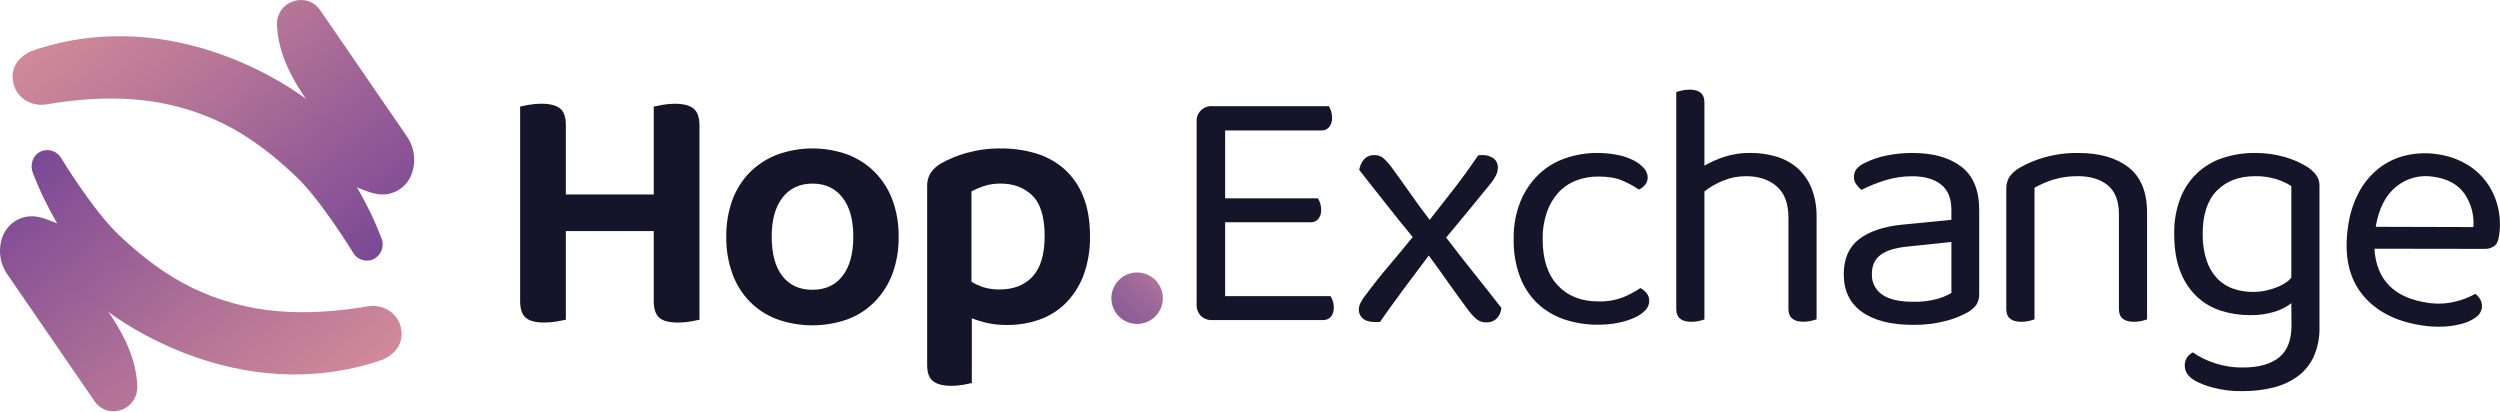
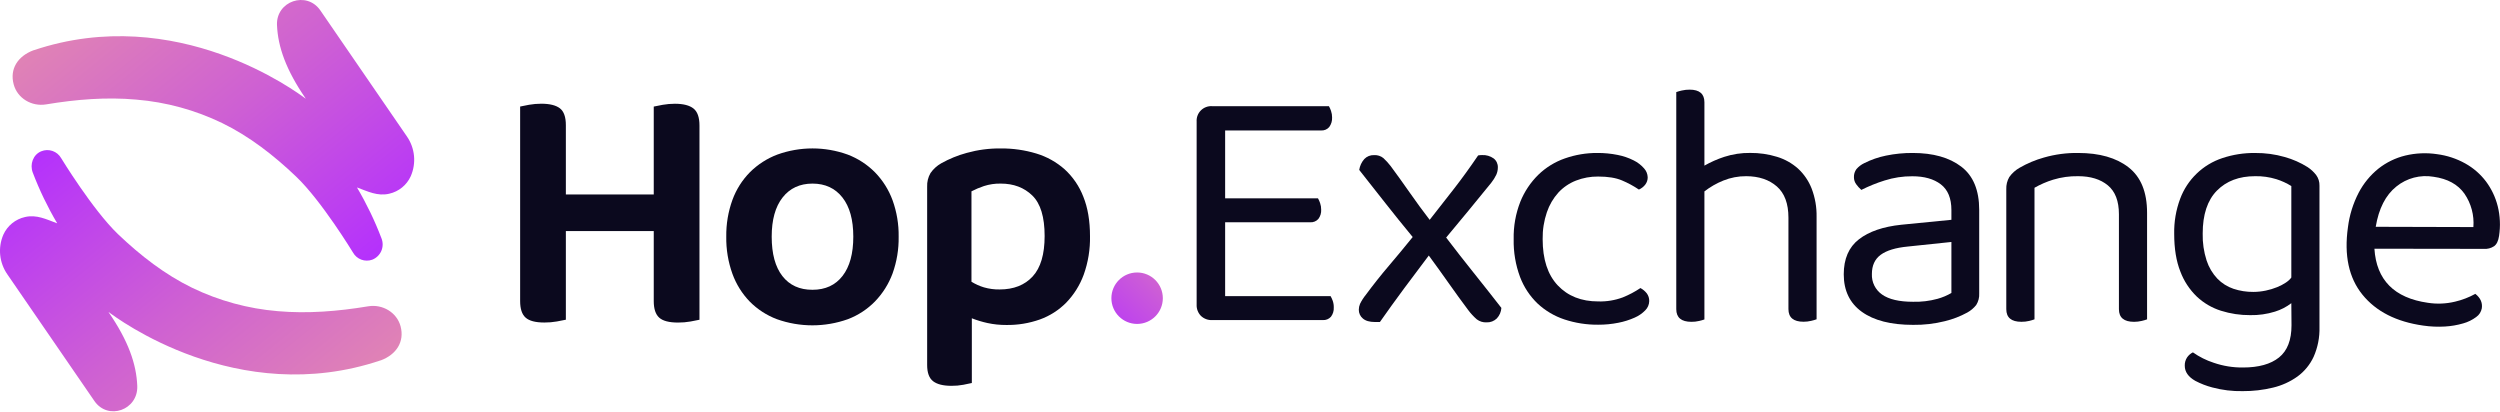
- <svg xmlns="http://www.w3.org/2000/svg" xmlns:xlink="http://www.w3.org/1999/xlink" id="badce363-6dd3-4219-ab91-3d026a987159" data-name="Capa 1" viewBox="0 0 1280 210.58">
+ <svg xmlns="http://www.w3.org/2000/svg" xmlns:xlink="http://www.w3.org/1999/xlink" id="fe2543dc-e1e0-4b1b-9047-744fbe387b56" data-name="Capa 1" viewBox="0 0 1280 210.58">
  <defs>
-     <style>.a3ed15d6-6278-459d-969f-c77087d277e8{fill:#15152a;}.ae84bad4-4eb5-4217-9acc-300c2648a3e1{fill:url(#b39e51b6-794a-4238-a3f9-b24f7ece9d1a);}.aebc6716-c243-4838-bc14-a34295afec9b{fill:url(#f278918a-afd5-4d72-8862-a6fc4af9f3be);}.b68ed6a6-4a50-46d6-a4eb-eac9b9069362{fill:url(#bfb53aed-3796-42ae-8db1-e374fa23b09e);}</style>
-     <linearGradient id="b39e51b6-794a-4238-a3f9-b24f7ece9d1a" x1="539.42" y1="197.28" x2="628.87" y2="104.03" gradientUnits="userSpaceOnUse">
-       <stop offset="0.19" stop-color="#744c99" />
-       <stop offset="0.31" stop-color="#805499" />
-       <stop offset="0.51" stop-color="#9f6999" />
-       <stop offset="0.78" stop-color="#d08c98" />
-       <stop offset="0.96" stop-color="#f3a498" />
+     <style>.be46fa80-7ff2-471b-ac71-cd8a37d3b00c{fill:#0b091e;}.e108c35b-a17b-4752-bcf6-8db15f7ea587{fill:url(#be301bc5-60bc-4cea-9c6c-ddfb9e1f38c3);}.bb34443c-5831-4131-8096-7dae1b0b76fe{fill:url(#bda434da-dde9-462f-b847-5b6bc1d01cbe);}.a4c5da3e-9b32-42c0-a9f9-09129c356edb{fill:url(#e48634c6-7127-4130-abb4-25f1a9977e8a);}</style>
+     <linearGradient id="be301bc5-60bc-4cea-9c6c-ddfb9e1f38c3" x1="539.42" y1="197.28" x2="628.87" y2="104.03" gradientUnits="userSpaceOnUse">
+       <stop offset="0.19" stop-color="#b32eff" />
+       <stop offset="0.31" stop-color="#b93af5" />
+       <stop offset="0.53" stop-color="#ca59da" />
+       <stop offset="0.82" stop-color="#e48aae" />
+       <stop offset="0.96" stop-color="#f2a498" />
    </linearGradient>
-     <linearGradient id="f278918a-afd5-4d72-8862-a6fc4af9f3be" x1="222.95" y1="194.49" x2="-36.83" y2="-125.44" gradientUnits="userSpaceOnUse">
-       <stop offset="0.15" stop-color="#774695" />
-       <stop offset="0.18" stop-color="#7d4a95" />
-       <stop offset="0.44" stop-color="#b07197" />
-       <stop offset="0.66" stop-color="#d58d98" />
-       <stop offset="0.84" stop-color="#ec9f99" />
-       <stop offset="0.96" stop-color="#f4a599" />
+     <linearGradient id="bda434da-dde9-462f-b847-5b6bc1d01cbe" x1="222.95" y1="194.49" x2="-36.83" y2="-125.44" gradientUnits="userSpaceOnUse">
+       <stop offset="0.15" stop-color="#b32eff" />
+       <stop offset="0.42" stop-color="#ce60d3" />
+       <stop offset="0.65" stop-color="#e185b3" />
+       <stop offset="0.84" stop-color="#ee9c9f" />
+       <stop offset="0.96" stop-color="#f2a498" />
    </linearGradient>
-     <linearGradient id="bfb53aed-3796-42ae-8db1-e374fa23b09e" x1="7829.85" y1="5372.32" x2="7570.06" y2="5052.37" gradientTransform="translate(7818.93 5388.09) rotate(180)" xlink:href="#f278918a-afd5-4d72-8862-a6fc4af9f3be" />
+     <linearGradient id="e48634c6-7127-4130-abb4-25f1a9977e8a" x1="7829.85" y1="5372.32" x2="7570.06" y2="5052.37" gradientTransform="translate(7818.93 5388.09) rotate(180)" xlink:href="#bda434da-dde9-462f-b847-5b6bc1d01cbe" />
  </defs>
-   <path class="a3ed15d6-6278-459d-969f-c77087d277e8" d="M285.13,164.59a35.85,35.85,0,0,1-6.4.54q-6.84,0-9.63-2.52c-1.87-1.68-2.79-4.5-2.79-8.46V54.55c1-.24,2.49-.54,4.59-.91a36.71,36.71,0,0,1,6.21-.54c4.33,0,7.51.79,9.55,2.35s3.06,4.44,3.06,8.64V99.57h45v-45c1-.24,2.49-.54,4.59-.91a36.71,36.71,0,0,1,6.21-.54c4.33,0,7.51.82,9.55,2.44s3.06,4.53,3.06,8.73v99.42q-1.62.36-4.59.9a35.82,35.82,0,0,1-6.39.54q-6.85,0-9.64-2.52t-2.79-8.46V118.3h-45v45.39Q288.1,164.05,285.13,164.59Z" />
-   <path class="a3ed15d6-6278-459d-969f-c77087d277e8" d="M460.11,121.18A53.2,53.2,0,0,1,457,140,41.15,41.15,0,0,1,448,154.33a38.56,38.56,0,0,1-13.87,9.09,54.1,54.1,0,0,1-36.38,0,39,39,0,0,1-13.87-9A40.1,40.1,0,0,1,375,140.19a53.75,53.75,0,0,1-3.15-19A53.18,53.18,0,0,1,375,102.36a39.48,39.48,0,0,1,9-14.22,39.9,39.9,0,0,1,14-9,53.06,53.06,0,0,1,36,0,39.33,39.33,0,0,1,14,9.1,40.36,40.36,0,0,1,9,14.31A52.64,52.64,0,0,1,460.11,121.18ZM416,94q-9.72,0-15.31,7.11t-5.58,20.08q0,13.15,5.49,20.18t15.4,7q9.9,0,15.4-7.11t5.49-20.09q0-13-5.58-20.08T416,94Z" />
-   <path class="a3ed15d6-6278-459d-969f-c77087d277e8" d="M515.22,166.39a44.06,44.06,0,0,1-9.64-1,52.63,52.63,0,0,1-8-2.43v33.14q-1.62.36-4.32.9a31.55,31.55,0,0,1-6.13.54q-6.3,0-9.36-2.34t-3.07-8.28V95.61a12.85,12.85,0,0,1,1.72-7,16.68,16.68,0,0,1,5.49-5,57.34,57.34,0,0,1,13-5.31A62.56,62.56,0,0,1,512.34,76a61.18,61.18,0,0,1,18.28,2.61,38.71,38.71,0,0,1,14.5,8.1,37.15,37.15,0,0,1,9.54,14q3.42,8.47,3.42,20.17a55.34,55.34,0,0,1-3.24,19.82,40.85,40.85,0,0,1-8.91,14.23,36.26,36.26,0,0,1-13.51,8.64A49.51,49.51,0,0,1,515.22,166.39ZM511.8,148.2q10.8,0,16.93-6.66t6.12-20.72q0-14.58-6.3-20.71T512.34,94a26.47,26.47,0,0,0-8.56,1.26,43.57,43.57,0,0,0-6.39,2.7v46.29a26.94,26.94,0,0,0,6.39,2.88A27.26,27.26,0,0,0,511.8,148.2Z" />
-   <path class="a3ed15d6-6278-459d-969f-c77087d277e8" d="M614.85,161.71a7.75,7.75,0,0,1-2.17-5.76V62.29a7.46,7.46,0,0,1,7.93-7.93h59.8a14.17,14.17,0,0,1,1.08,2.44,9.94,9.94,0,0,1,.54,3.33A7.62,7.62,0,0,1,680.59,65a5,5,0,0,1-4.15,1.8H627.27v34.76h47.55A14.17,14.17,0,0,1,675.9,104a9.94,9.94,0,0,1,.54,3.33,7.19,7.19,0,0,1-1.44,4.77,5.11,5.11,0,0,1-4.14,1.71H627.27v37.82h54a14.73,14.73,0,0,1,1.08,2.35,9.74,9.74,0,0,1,.54,3.42,7.19,7.19,0,0,1-1.44,4.77,5.13,5.13,0,0,1-4.15,1.71H620.61A7.78,7.78,0,0,1,614.85,161.71Z" />
-   <path class="a3ed15d6-6278-459d-969f-c77087d277e8" d="M699.34,150.9q5.58-7.56,11.71-14.76t12.25-14.78q-7.57-9.18-14-17.37T695.92,87a11,11,0,0,1,2.61-5.58,6.54,6.54,0,0,1,5-2,6.9,6.9,0,0,1,4.77,1.53A32,32,0,0,1,712,85q4.68,6.31,9.64,13.42t10.35,14.14q6.66-8.46,12.61-16.12T756.8,79.58a10.11,10.11,0,0,1,2-.18,9.33,9.33,0,0,1,5.94,1.71,5.55,5.55,0,0,1,2.16,4.59,9.12,9.12,0,0,1-.81,3.79,21.64,21.64,0,0,1-2.61,4.14q-5.58,6.84-11.44,14t-11.61,14q7,9.18,14.14,18.1t14.14,17.92a8.7,8.7,0,0,1-2.35,5.4,7.06,7.06,0,0,1-5.22,2,7.62,7.62,0,0,1-5-1.53,29.79,29.79,0,0,1-4.42-4.77q-4.86-6.48-10-13.78t-10.18-14.14q-6.3,8.29-12.7,16.93t-12.33,17.11H704q-4.15,0-6.22-1.8a5.72,5.72,0,0,1-2.07-4.5,7.78,7.78,0,0,1,.63-3A24.09,24.09,0,0,1,699.34,150.9Z" />
-   <path class="a3ed15d6-6278-459d-969f-c77087d277e8" d="M818.24,90.39a30.49,30.49,0,0,0-11.34,2.07,24.46,24.46,0,0,0-9,6.12A28.81,28.81,0,0,0,792,108.67a40.72,40.72,0,0,0-2.16,13.78q0,15.48,7.74,23.68t20.71,8.2a33.14,33.14,0,0,0,12.61-2.08,49.34,49.34,0,0,0,9-4.77,10.26,10.26,0,0,1,3.24,2.7,6.3,6.3,0,0,1,1.26,4,6.81,6.81,0,0,1-2,4.68,17,17,0,0,1-5.49,3.78,38.74,38.74,0,0,1-8.29,2.61,51,51,0,0,1-10.36,1,53.35,53.35,0,0,1-17.29-2.7,37.45,37.45,0,0,1-13.69-8.1,37,37,0,0,1-9-13.6A52.54,52.54,0,0,1,775,122.45a49.6,49.6,0,0,1,3.42-19.19,40.61,40.61,0,0,1,9.19-13.77,37.12,37.12,0,0,1,13.59-8.38,49.34,49.34,0,0,1,16.66-2.79,51,51,0,0,1,10.36,1,31.39,31.39,0,0,1,8.2,2.79,17.28,17.28,0,0,1,5.31,4.06,7.11,7.11,0,0,1,1.89,4.59,6,6,0,0,1-1.26,3.78,8.46,8.46,0,0,1-3.24,2.52,50,50,0,0,0-8.65-4.68Q825.81,90.39,818.24,90.39Z" />
-   <path class="a3ed15d6-6278-459d-969f-c77087d277e8" d="M870,164.32a16.32,16.32,0,0,1-4,.45q-7.74,0-7.75-6.48V47.16a21.42,21.42,0,0,1,2.8-.81,17.45,17.45,0,0,1,4.05-.45q7.56,0,7.56,6.48V84.8a55.66,55.66,0,0,1,10.18-4.5,41.17,41.17,0,0,1,13.24-2,45.28,45.28,0,0,1,13.78,2,28.78,28.78,0,0,1,10.71,6,27.55,27.55,0,0,1,7,10.26,38.41,38.41,0,0,1,2.52,14.5v52.41a21.42,21.42,0,0,1-2.8.81,16.65,16.65,0,0,1-3.87.45q-7.74,0-7.74-6.48V111.46q0-10.8-5.94-16T894.1,90.21a30.8,30.8,0,0,0-11.8,2.25A40.42,40.42,0,0,0,872.66,98v65.56A22.5,22.5,0,0,1,870,164.32Z" />
-   <path class="a3ed15d6-6278-459d-969f-c77087d277e8" d="M979.31,78.32q15.68,0,24.86,7t9.18,22.16v42.68a10.08,10.08,0,0,1-1.53,6,15.16,15.16,0,0,1-4.59,3.87,46.83,46.83,0,0,1-11.44,4.41,63.64,63.64,0,0,1-16.3,1.89q-16.92,0-26.2-6.66T944,140.46q0-11.9,7.75-17.92t21.79-7.48l25.58-2.52v-5q0-9-5.41-13.15t-14.59-4.14a45.82,45.82,0,0,0-14.22,2.16A78.52,78.52,0,0,0,953,97.23a17.15,17.15,0,0,1-2.61-2.88,5.94,5.94,0,0,1-1.17-3.6,6.53,6.53,0,0,1,1.26-4.15,12.27,12.27,0,0,1,4-3.06,44.35,44.35,0,0,1,11.16-3.87A65.45,65.45,0,0,1,979.31,78.32Zm.18,76.19A43.13,43.13,0,0,0,992,153a29.42,29.42,0,0,0,7.12-3V123.89l-22.34,2.34q-9.36.9-13.87,4.23t-4.5,9.82a12.12,12.12,0,0,0,5.22,10.53Q968.88,154.51,979.49,154.51Z" />
-   <path class="a3ed15d6-6278-459d-969f-c77087d277e8" d="M1079.21,94.89q-5.67-4.68-15.22-4.68A41.67,41.67,0,0,0,1051.2,92a47.39,47.39,0,0,0-9.54,4.14v67.36a23.09,23.09,0,0,1-2.7.81,16.46,16.46,0,0,1-4,.45q-7.74,0-7.74-6.48V96.87a11.48,11.48,0,0,1,1.53-6.21,16.34,16.34,0,0,1,5.31-4.78,53.71,53.71,0,0,1,12.43-5.22A60.35,60.35,0,0,1,1064,78.32q16.4,0,25.85,7.38t9.45,23.24v54.57a21.66,21.66,0,0,1-2.79.81,16.65,16.65,0,0,1-3.87.45q-7.76,0-7.75-6.48V109.66Q1084.88,99.58,1079.21,94.89Z" />
-   <path class="a3ed15d6-6278-459d-969f-c77087d277e8" d="M1173.16,155.23a26.54,26.54,0,0,1-8.37,4.32,39.8,39.8,0,0,1-12.7,1.8,48.68,48.68,0,0,1-14.95-2.25,32.25,32.25,0,0,1-12.34-7.21,34.88,34.88,0,0,1-8.46-12.87q-3.15-7.92-3.15-19.27a48.57,48.57,0,0,1,3.06-18,34.68,34.68,0,0,1,21.61-20.81,51.14,51.14,0,0,1,16.75-2.61,53,53,0,0,1,15.22,2.07,44.65,44.65,0,0,1,11.62,5.13,18.24,18.24,0,0,1,4.41,4.06,8.81,8.81,0,0,1,1.71,5.49v72.4a35.09,35.09,0,0,1-3,15.22,26.13,26.13,0,0,1-8.29,10.09,35.68,35.68,0,0,1-12.51,5.67,63.82,63.82,0,0,1-15.49,1.8,55.54,55.54,0,0,1-15.58-1.89A40.83,40.83,0,0,1,1124,195q-5.4-3.06-5.4-7.74a7.33,7.33,0,0,1,1.17-4.24,7.76,7.76,0,0,1,3-2.61,39.79,39.79,0,0,0,10.63,5.32,44.4,44.4,0,0,0,15,2.43q12.06,0,18.46-5.14t6.39-16.48Zm-19.45-5.77c8.66,0,17.23-4,19.45-7.38V95.25a33.79,33.79,0,0,0-7.65-3.51,34.62,34.62,0,0,0-10.9-1.53q-12.25,0-19.54,7.38t-7.29,22a41.77,41.77,0,0,0,2,13.78,24.76,24.76,0,0,0,5.49,9.28,20.7,20.7,0,0,0,8.28,5.22A31.48,31.48,0,0,0,1153.71,149.46Z" />
-   <path class="a3ed15d6-6278-459d-969f-c77087d277e8" d="M1215.7,127.34q1.52,24,27.38,27.69a35.79,35.79,0,0,0,13.9-.58,40.2,40.2,0,0,0,10.39-4c2.62,2.07,3.72,4.53,3.32,7.38a7,7,0,0,1-2.91,4.51,20.16,20.16,0,0,1-6.64,3.24,42,42,0,0,1-9.32,1.6,54.4,54.4,0,0,1-11.12-.48q-20.68-2.92-31.14-15.85t-7.41-34.52a52.39,52.39,0,0,1,5.5-17.68,39.24,39.24,0,0,1,10.1-12.31,35.82,35.82,0,0,1,13.77-6.7,42.53,42.53,0,0,1,16.29-.7,40.28,40.28,0,0,1,14.42,4.76,34.11,34.11,0,0,1,10.61,9.23,35.71,35.71,0,0,1,6,12.67,38.73,38.73,0,0,1,.69,15.11c-.37,2.62-1.23,4.4-2.58,5.36a8.36,8.36,0,0,1-5.28,1.35ZM1246,90.51a23.86,23.86,0,0,0-19.08,5q-8.21,6.57-10.55,20.61l50,.14a26.49,26.49,0,0,0-4.58-17.11Q1256.7,92,1246,90.51Z" />
-   <circle class="ae84bad4-4eb5-4217-9acc-300c2648a3e1" cx="582.2" cy="152.68" r="13.17" />
-   <path class="aebc6716-c243-4838-bc14-a34295afec9b" d="M208.27,69.76,164,5.31c-7-10.13-22.7-4.74-22.18,7.53.47,11.19,4.65,23,14.66,37.56a0,0,0,0,1-.06.06C152.29,47.4,90.57,1.06,17.21,25.74l-.08,0C9,28.79,4.9,35.4,7,43.17c1.89,7.19,9.26,11.5,16.59,10.28C39.12,50.86,54.59,49.63,69.8,51a124.44,124.44,0,0,1,43.93,12c13.86,6.75,26.4,16.44,37.93,27.46,13,12.39,29.07,38.83,29.07,38.83a8.13,8.13,0,0,0,9.84,3.68,8.39,8.39,0,0,0,4.76-10.91,169.47,169.47,0,0,0-12.51-26s0-.08.05-.06c5.43,2,10.44,4.58,16.38,3.19a15.93,15.93,0,0,0,11.07-9A21,21,0,0,0,208.27,69.76Z" />
-   <path class="b68ed6a6-4a50-46d6-a4eb-eac9b9069362" d="M3.79,140.5l44.55,64.82c7,10.13,22.42,4.57,21.94-7.71-.43-11.24-4.6-23.14-14.66-37.74,0,0,0-.1.05-.07,4.1,3.07,65.82,49.4,139.17,24.72l.09,0c8.1-3,12.23-9.64,10.18-17.41-1.9-7.18-9.27-11.5-16.6-10.28-15.58,2.59-31,3.82-46.25,2.49a124.63,124.63,0,0,1-43.94-12c-13.86-6.76-26.4-16.44-37.93-27.46C47.42,107.41,31.33,81,31.33,81a8.16,8.16,0,0,0-10.24-3.53c-4.15,1.71-5.92,6.65-4.33,10.85a168.81,168.81,0,0,0,12.48,25.93,0,0,0,0,1-.06.06c-5.42-2-10.44-4.58-16.38-3.19a16,16,0,0,0-11.07,9A21,21,0,0,0,3.79,140.5Z" />
+   <path class="be46fa80-7ff2-471b-ac71-cd8a37d3b00c" d="M285.13,164.59a35.85,35.85,0,0,1-6.4.54q-6.84,0-9.63-2.52c-1.87-1.68-2.79-4.5-2.79-8.46V54.55c1-.24,2.49-.54,4.59-.91a36.71,36.71,0,0,1,6.21-.54c4.33,0,7.51.79,9.55,2.35s3.06,4.44,3.06,8.64V99.57h45v-45c1-.24,2.49-.54,4.59-.91a36.71,36.71,0,0,1,6.21-.54c4.33,0,7.51.82,9.55,2.44s3.06,4.53,3.06,8.73v99.42q-1.62.36-4.59.9a35.82,35.82,0,0,1-6.39.54q-6.85,0-9.64-2.52t-2.79-8.46V118.3h-45v45.39Q288.1,164.05,285.13,164.59Z" />
+   <path class="be46fa80-7ff2-471b-ac71-cd8a37d3b00c" d="M460.11,121.18A53.2,53.2,0,0,1,457,140,41.15,41.15,0,0,1,448,154.33a38.56,38.56,0,0,1-13.87,9.09,54.1,54.1,0,0,1-36.38,0,39,39,0,0,1-13.87-9A40.1,40.1,0,0,1,375,140.19a53.75,53.75,0,0,1-3.15-19A53.18,53.18,0,0,1,375,102.36a39.48,39.48,0,0,1,9-14.22,39.9,39.9,0,0,1,14-9,53.06,53.06,0,0,1,36,0,39.33,39.33,0,0,1,14,9.1,40.36,40.36,0,0,1,9,14.31A52.64,52.64,0,0,1,460.11,121.18ZM416,94q-9.72,0-15.31,7.11t-5.58,20.08q0,13.15,5.49,20.18t15.4,7q9.9,0,15.4-7.11t5.49-20.09q0-13-5.58-20.08T416,94Z" />
+   <path class="be46fa80-7ff2-471b-ac71-cd8a37d3b00c" d="M515.22,166.39a44.06,44.06,0,0,1-9.64-1,52.63,52.63,0,0,1-8-2.43v33.14q-1.62.36-4.32.9a31.55,31.55,0,0,1-6.13.54q-6.3,0-9.36-2.34t-3.07-8.28V95.61a12.85,12.85,0,0,1,1.72-7,16.68,16.68,0,0,1,5.49-5,57.34,57.34,0,0,1,13-5.31A62.56,62.56,0,0,1,512.34,76a61.18,61.18,0,0,1,18.28,2.61,38.71,38.71,0,0,1,14.5,8.1,37.15,37.15,0,0,1,9.54,14q3.42,8.47,3.42,20.17a55.34,55.34,0,0,1-3.24,19.82,40.85,40.85,0,0,1-8.91,14.23,36.26,36.26,0,0,1-13.51,8.64A49.51,49.51,0,0,1,515.22,166.39ZM511.8,148.2q10.8,0,16.93-6.66t6.12-20.72q0-14.58-6.3-20.71T512.34,94a26.47,26.47,0,0,0-8.56,1.26,43.57,43.57,0,0,0-6.39,2.7v46.29a26.94,26.94,0,0,0,6.39,2.88A27.26,27.26,0,0,0,511.8,148.2Z" />
+   <path class="be46fa80-7ff2-471b-ac71-cd8a37d3b00c" d="M614.85,161.71a7.75,7.75,0,0,1-2.17-5.76V62.29a7.46,7.46,0,0,1,7.93-7.93h59.8a14.17,14.17,0,0,1,1.08,2.44,9.94,9.94,0,0,1,.54,3.33A7.62,7.62,0,0,1,680.59,65a5,5,0,0,1-4.15,1.8H627.27v34.76h47.55A14.17,14.17,0,0,1,675.9,104a9.94,9.94,0,0,1,.54,3.33,7.19,7.19,0,0,1-1.44,4.77,5.11,5.11,0,0,1-4.14,1.71H627.27v37.82h54a14.73,14.73,0,0,1,1.08,2.35,9.74,9.74,0,0,1,.54,3.42,7.19,7.19,0,0,1-1.44,4.77,5.13,5.13,0,0,1-4.15,1.71H620.61A7.78,7.78,0,0,1,614.85,161.71Z" />
+   <path class="be46fa80-7ff2-471b-ac71-cd8a37d3b00c" d="M699.34,150.9q5.58-7.56,11.71-14.76t12.25-14.78q-7.57-9.18-14-17.37T695.92,87a11,11,0,0,1,2.61-5.58,6.54,6.54,0,0,1,5-2,6.9,6.9,0,0,1,4.77,1.53A32,32,0,0,1,712,85q4.68,6.31,9.64,13.42t10.35,14.14q6.66-8.46,12.61-16.12T756.8,79.58a10.11,10.11,0,0,1,2-.18,9.33,9.33,0,0,1,5.94,1.71,5.55,5.55,0,0,1,2.16,4.59,9.12,9.12,0,0,1-.81,3.79,21.64,21.64,0,0,1-2.61,4.14q-5.58,6.84-11.44,14t-11.61,14q7,9.18,14.14,18.1t14.14,17.92a8.7,8.7,0,0,1-2.35,5.4,7.06,7.06,0,0,1-5.22,2,7.62,7.62,0,0,1-5-1.53,29.79,29.79,0,0,1-4.42-4.77q-4.86-6.48-10-13.78t-10.18-14.14q-6.3,8.29-12.7,16.93t-12.33,17.11H704q-4.15,0-6.22-1.8a5.72,5.72,0,0,1-2.07-4.5,7.78,7.78,0,0,1,.63-3A24.09,24.09,0,0,1,699.34,150.9Z" />
+   <path class="be46fa80-7ff2-471b-ac71-cd8a37d3b00c" d="M818.24,90.39a30.49,30.49,0,0,0-11.34,2.07,24.46,24.46,0,0,0-9,6.12A28.81,28.81,0,0,0,792,108.67a40.72,40.72,0,0,0-2.16,13.78q0,15.48,7.74,23.68t20.71,8.2a33.14,33.14,0,0,0,12.61-2.08,49.34,49.34,0,0,0,9-4.77,10.26,10.26,0,0,1,3.24,2.7,6.3,6.3,0,0,1,1.26,4,6.81,6.81,0,0,1-2,4.68,17,17,0,0,1-5.49,3.78,38.74,38.74,0,0,1-8.29,2.61,51,51,0,0,1-10.36,1,53.35,53.35,0,0,1-17.29-2.7,37.45,37.45,0,0,1-13.69-8.1,37,37,0,0,1-9-13.6A52.54,52.54,0,0,1,775,122.45a49.6,49.6,0,0,1,3.42-19.19,40.61,40.61,0,0,1,9.19-13.77,37.12,37.12,0,0,1,13.59-8.38,49.34,49.34,0,0,1,16.66-2.79,51,51,0,0,1,10.36,1,31.39,31.39,0,0,1,8.2,2.79,17.28,17.28,0,0,1,5.31,4.06,7.11,7.11,0,0,1,1.89,4.59,6,6,0,0,1-1.26,3.78,8.46,8.46,0,0,1-3.24,2.52,50,50,0,0,0-8.65-4.68Q825.81,90.39,818.24,90.39Z" />
+   <path class="be46fa80-7ff2-471b-ac71-cd8a37d3b00c" d="M870,164.32a16.32,16.32,0,0,1-4,.45q-7.74,0-7.75-6.48V47.16a21.42,21.42,0,0,1,2.8-.81,17.45,17.45,0,0,1,4.05-.45q7.56,0,7.56,6.48V84.8a55.66,55.66,0,0,1,10.18-4.5,41.17,41.17,0,0,1,13.24-2,45.28,45.28,0,0,1,13.78,2,28.78,28.78,0,0,1,10.71,6,27.55,27.55,0,0,1,7,10.26,38.41,38.41,0,0,1,2.52,14.5v52.41a21.42,21.42,0,0,1-2.8.81,16.65,16.65,0,0,1-3.87.45q-7.74,0-7.74-6.48V111.46q0-10.8-5.94-16T894.1,90.21a30.8,30.8,0,0,0-11.8,2.25A40.42,40.42,0,0,0,872.66,98v65.56A22.5,22.5,0,0,1,870,164.32Z" />
+   <path class="be46fa80-7ff2-471b-ac71-cd8a37d3b00c" d="M979.31,78.32q15.68,0,24.86,7t9.18,22.16v42.68a10.08,10.08,0,0,1-1.53,6,15.16,15.16,0,0,1-4.59,3.87,46.83,46.83,0,0,1-11.44,4.41,63.64,63.64,0,0,1-16.3,1.89q-16.92,0-26.2-6.66T944,140.46q0-11.9,7.75-17.92t21.79-7.48l25.58-2.52v-5q0-9-5.41-13.15t-14.59-4.14a45.82,45.82,0,0,0-14.22,2.16A78.52,78.52,0,0,0,953,97.23a17.15,17.15,0,0,1-2.61-2.88,5.94,5.94,0,0,1-1.17-3.6,6.53,6.53,0,0,1,1.26-4.15,12.27,12.27,0,0,1,4-3.06,44.35,44.35,0,0,1,11.16-3.87A65.45,65.45,0,0,1,979.31,78.32Zm.18,76.19A43.13,43.13,0,0,0,992,153a29.42,29.42,0,0,0,7.12-3V123.89l-22.34,2.34q-9.36.9-13.87,4.23t-4.5,9.82a12.12,12.12,0,0,0,5.22,10.53Q968.88,154.51,979.49,154.51Z" />
+   <path class="be46fa80-7ff2-471b-ac71-cd8a37d3b00c" d="M1079.21,94.89q-5.67-4.68-15.22-4.68A41.67,41.67,0,0,0,1051.2,92a47.39,47.39,0,0,0-9.54,4.14v67.36a23.09,23.09,0,0,1-2.7.81,16.46,16.46,0,0,1-4,.45q-7.74,0-7.74-6.48V96.87a11.48,11.48,0,0,1,1.53-6.21,16.34,16.34,0,0,1,5.31-4.78,53.71,53.71,0,0,1,12.43-5.22A60.35,60.35,0,0,1,1064,78.32q16.4,0,25.85,7.38t9.45,23.24v54.57a21.66,21.66,0,0,1-2.79.81,16.65,16.65,0,0,1-3.87.45q-7.76,0-7.75-6.48V109.66Q1084.88,99.58,1079.21,94.89Z" />
+   <path class="be46fa80-7ff2-471b-ac71-cd8a37d3b00c" d="M1173.16,155.23a26.54,26.54,0,0,1-8.37,4.32,39.8,39.8,0,0,1-12.7,1.8,48.68,48.68,0,0,1-14.95-2.25,32.25,32.25,0,0,1-12.34-7.21,34.88,34.88,0,0,1-8.46-12.87q-3.15-7.92-3.15-19.27a48.57,48.57,0,0,1,3.06-18,34.68,34.68,0,0,1,21.61-20.81,51.14,51.14,0,0,1,16.75-2.61,53,53,0,0,1,15.22,2.07,44.65,44.65,0,0,1,11.62,5.13,18.24,18.24,0,0,1,4.41,4.06,8.81,8.81,0,0,1,1.71,5.49v72.4a35.09,35.09,0,0,1-3,15.22,26.13,26.13,0,0,1-8.29,10.09,35.68,35.68,0,0,1-12.51,5.67,63.82,63.82,0,0,1-15.49,1.8,55.54,55.54,0,0,1-15.58-1.89A40.83,40.83,0,0,1,1124,195q-5.4-3.06-5.4-7.74a7.33,7.33,0,0,1,1.17-4.24,7.76,7.76,0,0,1,3-2.61,39.79,39.79,0,0,0,10.63,5.32,44.4,44.4,0,0,0,15,2.43q12.06,0,18.46-5.14t6.39-16.48Zm-19.45-5.77c8.66,0,17.23-4,19.45-7.38V95.25a33.79,33.79,0,0,0-7.65-3.51,34.62,34.62,0,0,0-10.9-1.53q-12.25,0-19.54,7.38t-7.29,22a41.77,41.77,0,0,0,2,13.78,24.76,24.76,0,0,0,5.49,9.28,20.7,20.7,0,0,0,8.28,5.22A31.48,31.48,0,0,0,1153.71,149.46Z" />
+   <path class="be46fa80-7ff2-471b-ac71-cd8a37d3b00c" d="M1215.7,127.34q1.52,24,27.38,27.69a35.79,35.79,0,0,0,13.9-.58,40.2,40.2,0,0,0,10.39-4c2.62,2.07,3.72,4.53,3.32,7.38a7,7,0,0,1-2.91,4.51,20.16,20.16,0,0,1-6.64,3.24,42,42,0,0,1-9.32,1.6,54.4,54.4,0,0,1-11.12-.48q-20.68-2.92-31.14-15.85t-7.41-34.52a52.39,52.39,0,0,1,5.5-17.68,39.24,39.24,0,0,1,10.1-12.31,35.82,35.82,0,0,1,13.77-6.7,42.53,42.53,0,0,1,16.29-.7,40.28,40.28,0,0,1,14.42,4.76,34.11,34.11,0,0,1,10.61,9.23,35.71,35.71,0,0,1,6,12.67,38.73,38.73,0,0,1,.69,15.11c-.37,2.62-1.23,4.4-2.58,5.36a8.36,8.36,0,0,1-5.28,1.35ZM1246,90.51a23.86,23.86,0,0,0-19.08,5q-8.21,6.57-10.55,20.61l50,.14a26.49,26.49,0,0,0-4.58-17.11Q1256.7,92,1246,90.51Z" />
+   <circle class="e108c35b-a17b-4752-bcf6-8db15f7ea587" cx="582.2" cy="152.68" r="13.17" />
+   <path class="bb34443c-5831-4131-8096-7dae1b0b76fe" d="M208.27,69.76,164,5.31c-7-10.13-22.7-4.74-22.18,7.53.47,11.19,4.65,23,14.66,37.56a0,0,0,0,1-.06.06C152.29,47.4,90.57,1.06,17.21,25.74l-.08,0C9,28.79,4.9,35.4,7,43.17c1.89,7.19,9.26,11.5,16.59,10.28C39.12,50.86,54.59,49.63,69.8,51a124.44,124.44,0,0,1,43.93,12c13.86,6.75,26.4,16.44,37.93,27.46,13,12.39,29.07,38.83,29.07,38.83a8.13,8.13,0,0,0,9.84,3.68,8.39,8.39,0,0,0,4.76-10.91,169.47,169.47,0,0,0-12.51-26s0-.08.05-.06c5.43,2,10.44,4.58,16.38,3.19a15.93,15.93,0,0,0,11.07-9A21,21,0,0,0,208.27,69.76Z" />
+   <path class="a4c5da3e-9b32-42c0-a9f9-09129c356edb" d="M3.79,140.5l44.55,64.82c7,10.13,22.42,4.57,21.94-7.71-.43-11.24-4.6-23.14-14.66-37.74,0,0,0-.1.05-.07,4.1,3.07,65.82,49.4,139.17,24.72l.09,0c8.1-3,12.23-9.64,10.18-17.41-1.9-7.18-9.27-11.5-16.6-10.28-15.58,2.59-31,3.82-46.25,2.49a124.63,124.63,0,0,1-43.94-12c-13.86-6.76-26.4-16.44-37.93-27.46C47.42,107.41,31.33,81,31.33,81a8.16,8.16,0,0,0-10.24-3.53c-4.15,1.71-5.92,6.65-4.33,10.85a168.81,168.81,0,0,0,12.48,25.93,0,0,0,0,1-.06.06c-5.42-2-10.44-4.58-16.38-3.19a16,16,0,0,0-11.07,9A21,21,0,0,0,3.79,140.5Z" />
</svg>
